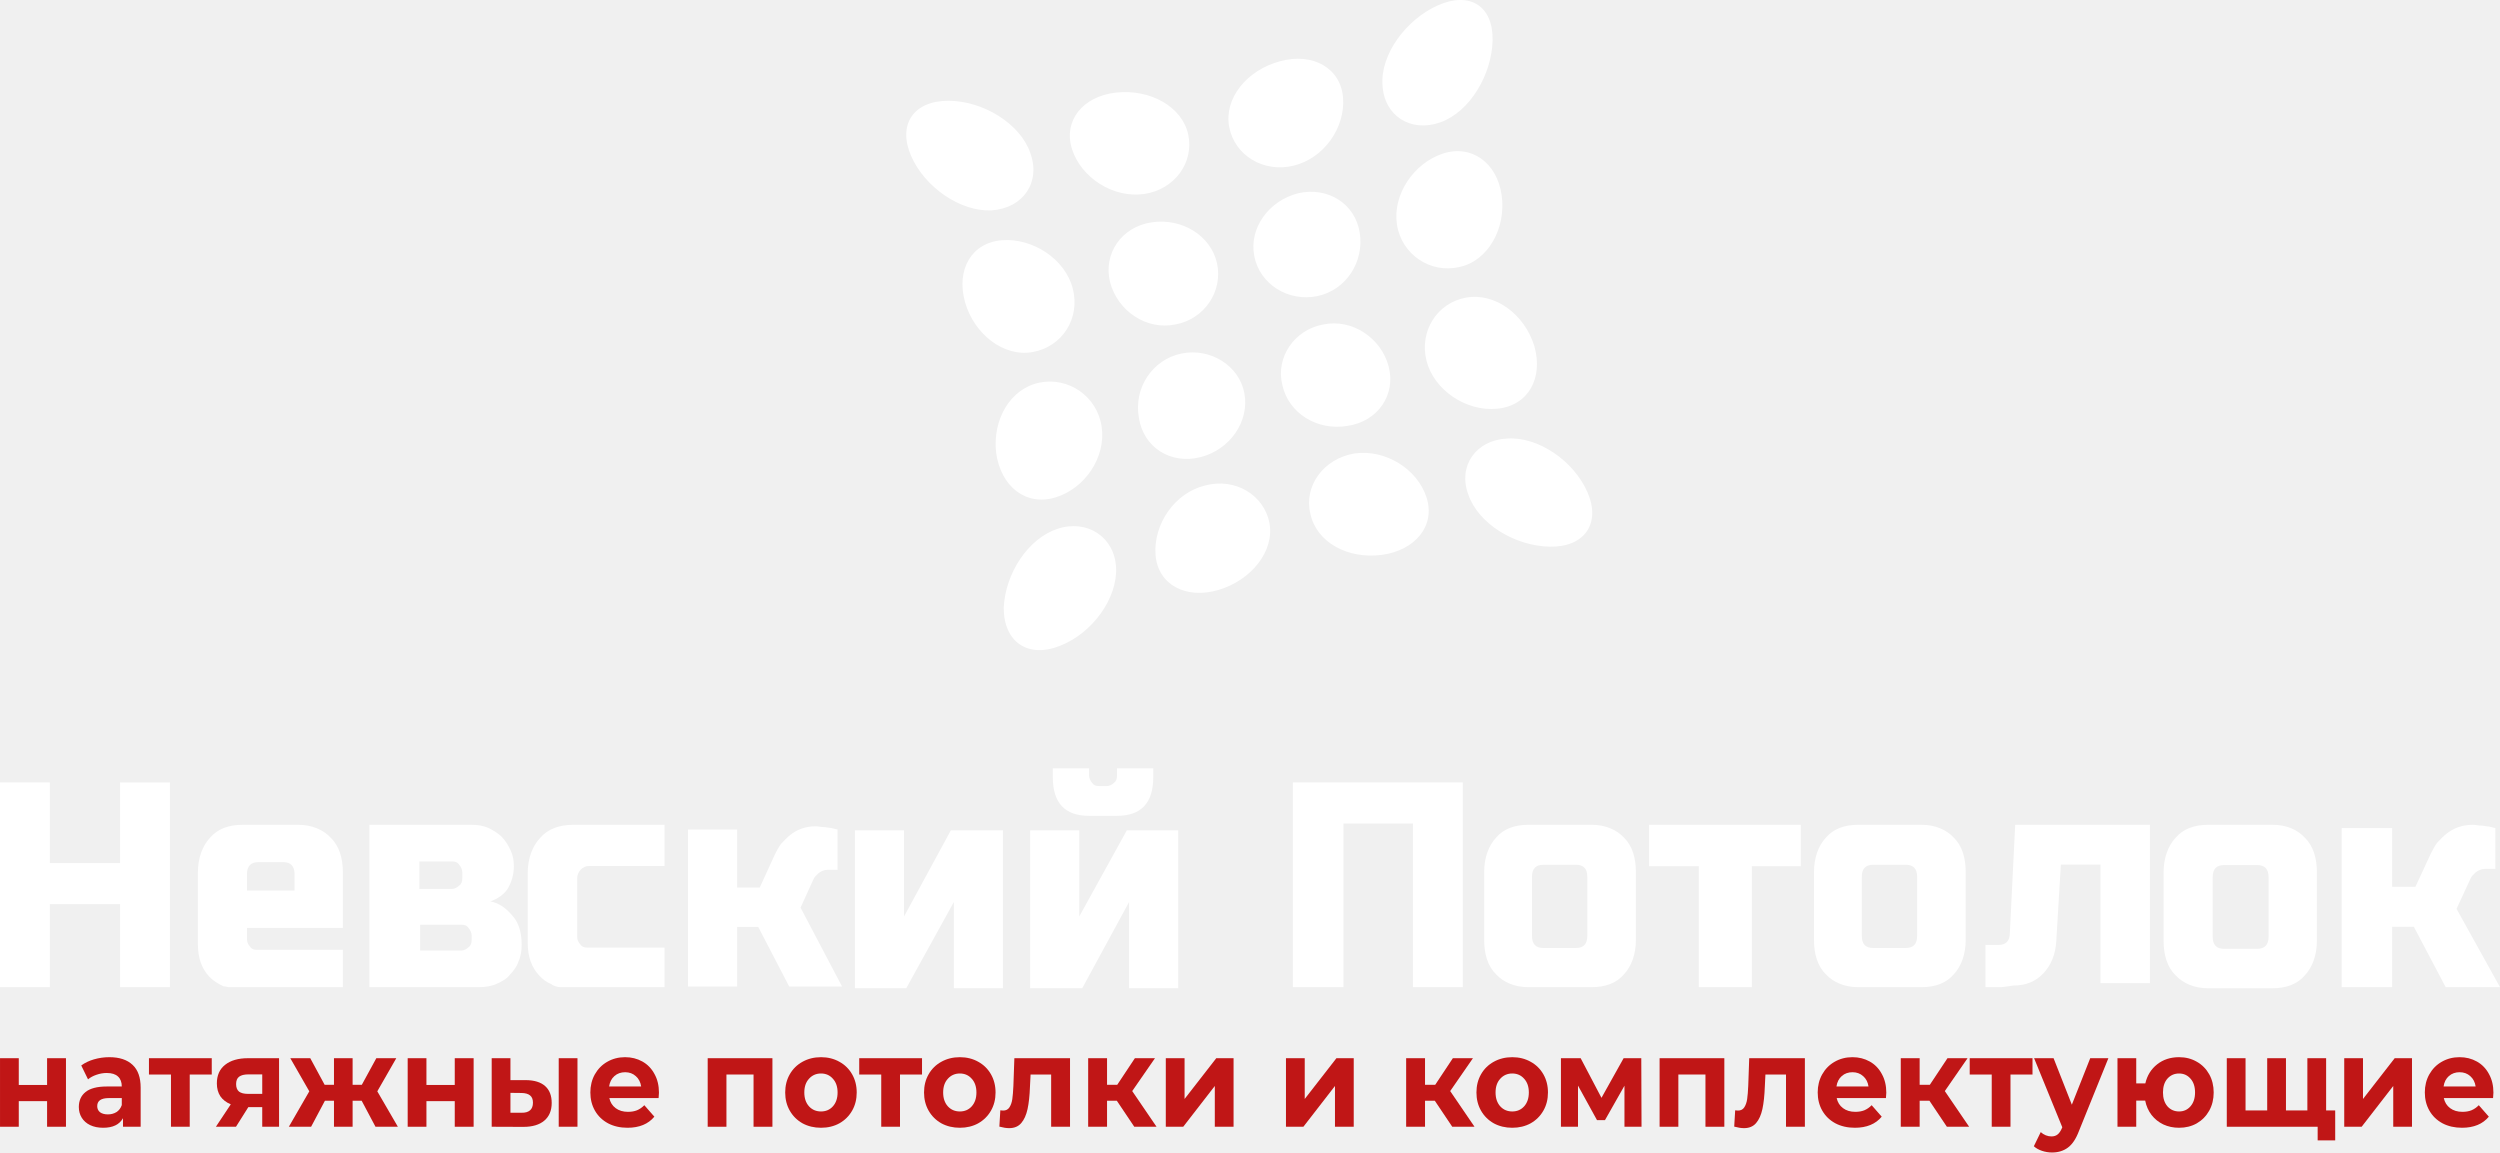
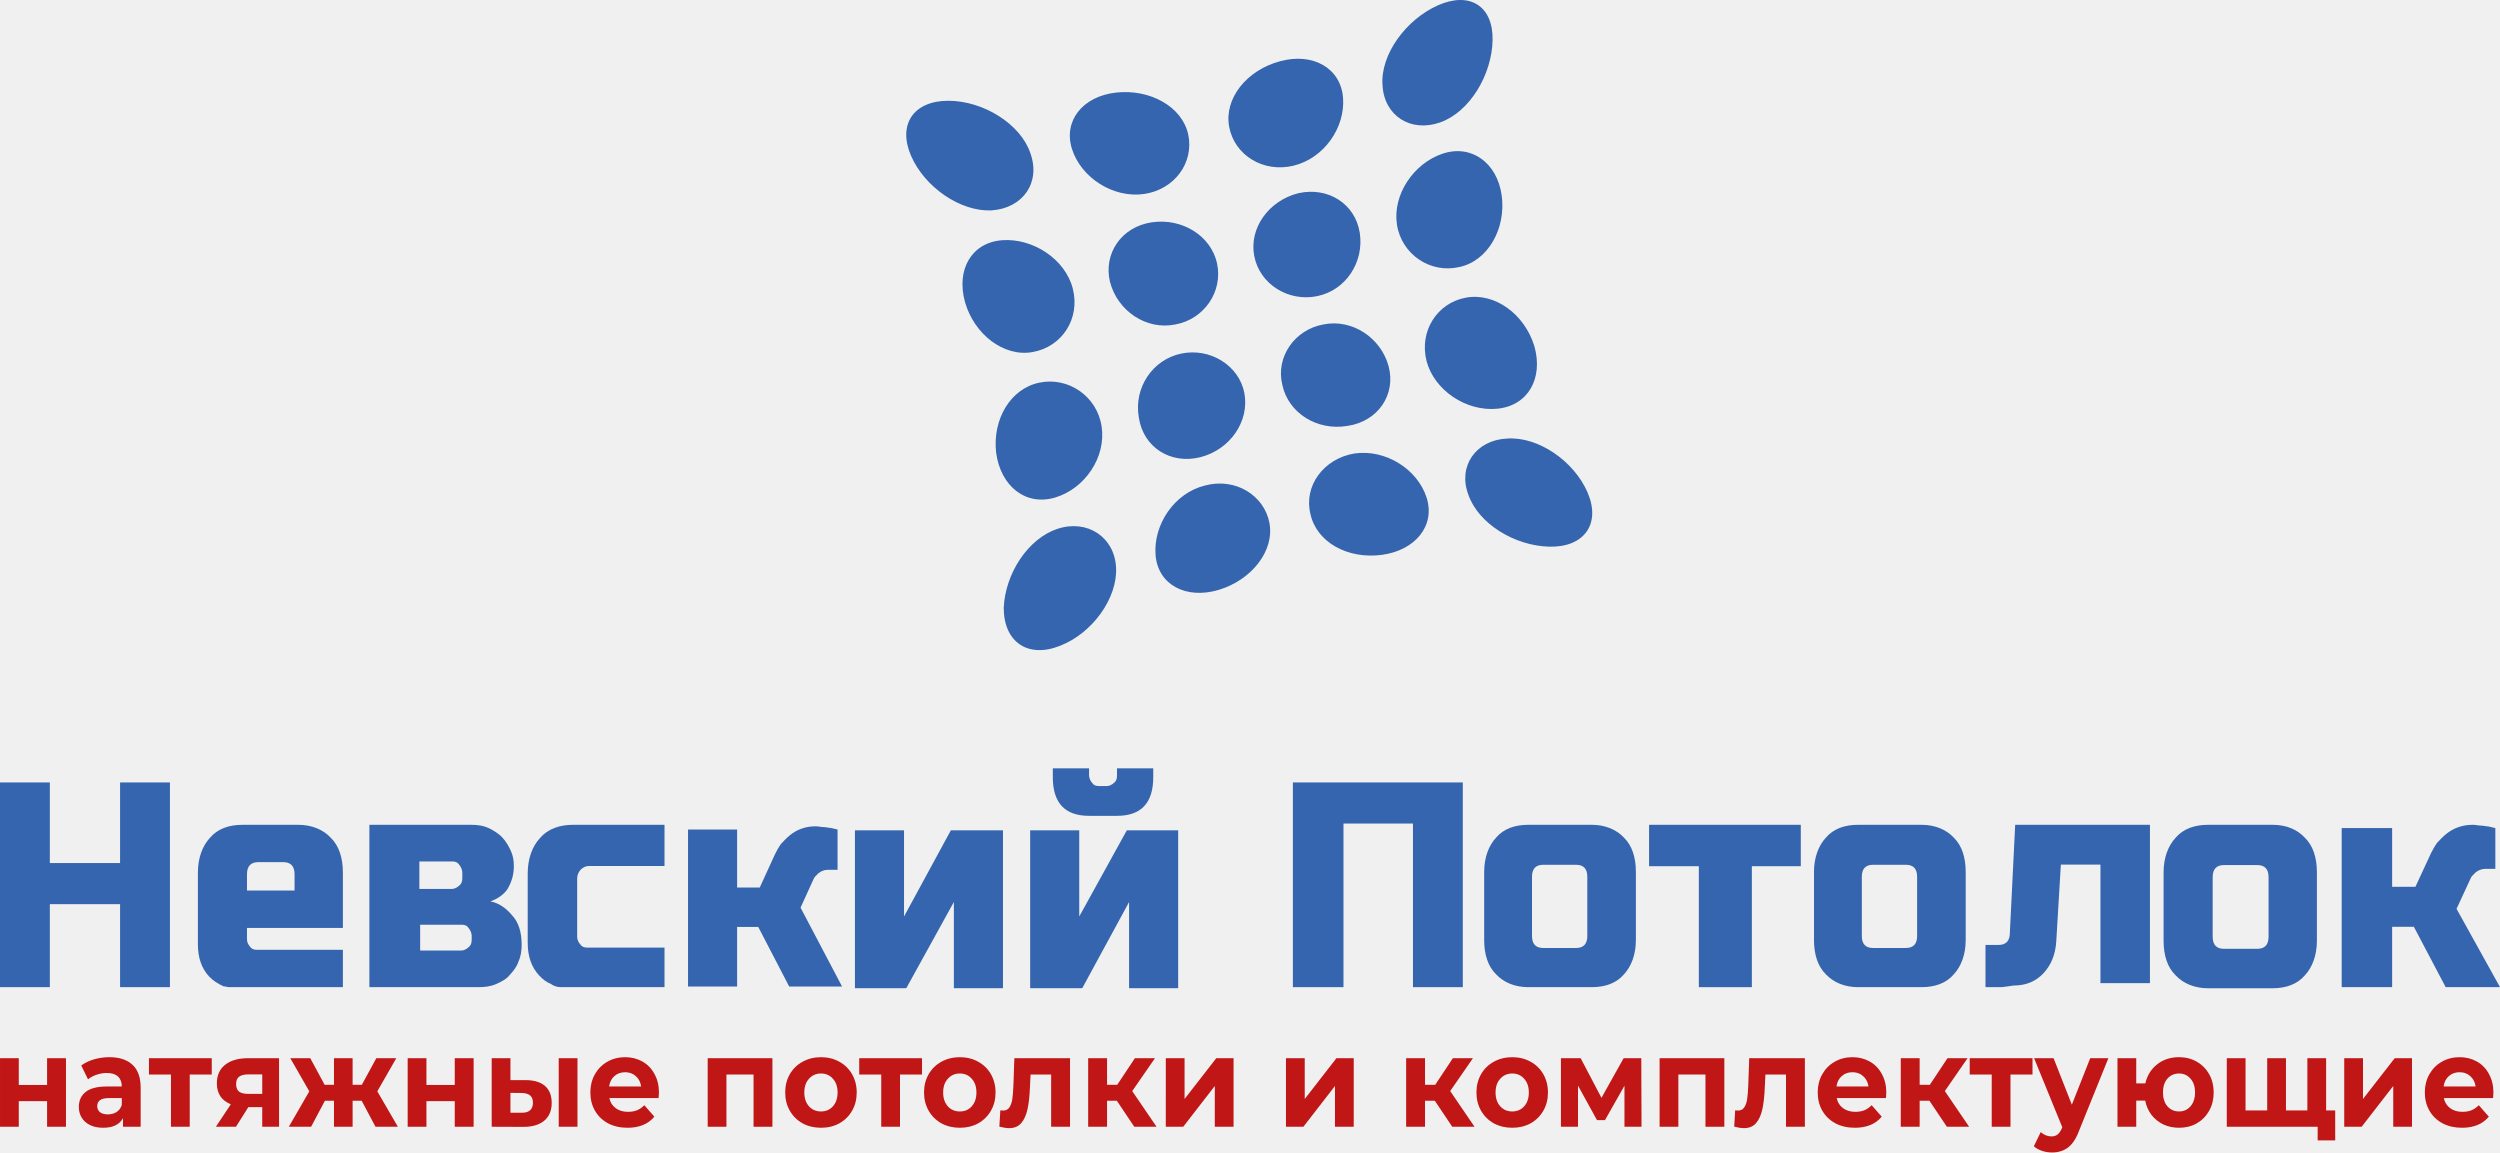
<svg xmlns="http://www.w3.org/2000/svg" viewBox="0 0 533.333 245.863" height="245.863" width="533.333" xml:space="preserve" id="svg2" version="1.1">
  <defs id="defs6" />
  <g transform="matrix(1.333333,0,0,-1.333333,0,245.863)" id="g10">
    <g transform="translate(346.1744,26.27307)" id="g12">
-       <path id="path14" style="fill:#FFF;fill-opacity:1;fill-rule:nonzero;stroke:none" d="M 17.401,26.156 H 7.129 c -2.175,0 -3.988,-0.644 -5.196,-2.062 C 0.725,22.806 0,20.874 0,18.554 V 7.602 C 0,5.283 0.604,3.35 1.933,2.062 3.142,0.773 4.954,-4e-6 7.129,-4e-6 h 10.271 c 2.175,0 3.988,0.644 5.196,2.062 1.208,1.288 1.933,3.221 1.933,5.541 v 10.952 c 0,2.319 -0.604,4.252 -1.933,5.541 -1.208,1.288 -2.9,2.062 -5.196,2.062 z M 16.797,8.246 c 0,-1.288 -0.604,-1.933 -1.813,-1.933 H 9.667 c -1.208,0 -1.813,0.644 -1.813,1.933 v 9.535 c 0,1.288 0.604,1.933 1.813,1.933 h 5.317 c 1.208,0 1.813,-0.644 1.813,-1.933 z" />
+       <path id="path14" style="fill:#3565ae;fill-opacity:1;fill-rule:nonzero;stroke:none" d="M 17.401,26.156 H 7.129 c -2.175,0 -3.988,-0.644 -5.196,-2.062 C 0.725,22.806 0,20.874 0,18.554 V 7.602 C 0,5.283 0.604,3.35 1.933,2.062 3.142,0.773 4.954,-4e-6 7.129,-4e-6 h 10.271 c 2.175,0 3.988,0.644 5.196,2.062 1.208,1.288 1.933,3.221 1.933,5.541 v 10.952 c 0,2.319 -0.604,4.252 -1.933,5.541 -1.208,1.288 -2.9,2.062 -5.196,2.062 z M 16.797,8.246 c 0,-1.288 -0.604,-1.933 -1.813,-1.933 H 9.667 c -1.208,0 -1.813,0.644 -1.813,1.933 v 9.535 c 0,1.288 0.604,1.933 1.813,1.933 h 5.317 c 1.208,0 1.813,-0.644 1.813,-1.933 z" />
    </g>
    <g transform="translate(374.6702,26.4519)" id="g16">
-       <path id="path18" style="fill:#FFF;fill-opacity:1;fill-rule:nonzero;stroke:none" d="m 18.377,12.532 2.235,4.83 c 0.124,0.392 0.497,0.653 0.869,1.044 0.372,0.261 0.869,0.522 1.49,0.522 h 1.614 v 6.527 l -1.117,0.261 c -0.372,0 -0.745,0.131 -1.118,0.131 -0.497,0 -0.869,0.131 -1.366,0.131 -0.869,0 -1.614,-0.131 -2.359,-0.392 C 17.88,25.325 17.259,24.933 16.762,24.542 16.266,24.15 15.769,23.628 15.272,23.106 14.9,22.584 14.527,21.931 14.279,21.409 L 11.796,16.057 H 8.071 v 9.399 H 0 V -3.6e-5 h 8.071 v 9.66 h 3.477 L 16.638,-3.6e-5 h 8.692 z" />
+       <path id="path18" style="fill:#3565ae;fill-opacity:1;fill-rule:nonzero;stroke:none" d="m 18.377,12.532 2.235,4.83 c 0.124,0.392 0.497,0.653 0.869,1.044 0.372,0.261 0.869,0.522 1.49,0.522 h 1.614 v 6.527 l -1.117,0.261 c -0.372,0 -0.745,0.131 -1.118,0.131 -0.497,0 -0.869,0.131 -1.366,0.131 -0.869,0 -1.614,-0.131 -2.359,-0.392 C 17.88,25.325 17.259,24.933 16.762,24.542 16.266,24.15 15.769,23.628 15.272,23.106 14.9,22.584 14.527,21.931 14.279,21.409 L 11.796,16.057 H 8.071 v 9.399 H 0 V -3.6e-5 h 8.071 v 9.66 h 3.477 L 16.638,-3.6e-5 h 8.692 z" />
    </g>
    <g transform="translate(59.10278,26.4519)" id="g20">
-       <path id="path22" style="fill:#FFF;fill-opacity:1;fill-rule:nonzero;stroke:none" d="m 19.365,13.722 c 1.124,0.4 2.124,1.066 2.749,1.998 0.625,1.066 0.999,2.265 0.999,3.597 0,0.933 -0.125,1.732 -0.5,2.531 -0.375,0.799 -0.75,1.465 -1.374,2.132 -0.625,0.666 -1.374,1.066 -2.124,1.465 -0.875,0.4 -1.749,0.533 -2.874,0.533 H 0 V -3.4e-5 h 17.491 c 0.999,0 1.999,0.133 2.874,0.533 0.875,0.4 1.624,0.799 2.124,1.465 0.625,0.666 1.124,1.332 1.374,2.132 0.375,0.799 0.5,1.732 0.5,2.664 0,1.998 -0.5,3.597 -1.499,4.663 -0.999,1.199 -2.124,1.998 -3.498,2.265 z M 7.996,20.116 h 5.247 c 0.5,0 0.875,-0.133 1.124,-0.533 0.25,-0.266 0.5,-0.799 0.5,-1.199 v -0.933 c 0,-0.533 -0.125,-0.933 -0.5,-1.199 -0.25,-0.266 -0.75,-0.533 -1.124,-0.533 H 7.996 Z M 16.367,7.593 c 0,-0.533 -0.125,-0.933 -0.5,-1.199 C 15.617,6.128 15.117,5.862 14.742,5.862 H 8.121 v 4.13 h 6.622 c 0.5,0 0.875,-0.133 1.124,-0.533 0.25,-0.266 0.5,-0.799 0.5,-1.199 z" />
+       <path id="path22" style="fill:#3565ae;fill-opacity:1;fill-rule:nonzero;stroke:none" d="m 19.365,13.722 c 1.124,0.4 2.124,1.066 2.749,1.998 0.625,1.066 0.999,2.265 0.999,3.597 0,0.933 -0.125,1.732 -0.5,2.531 -0.375,0.799 -0.75,1.465 -1.374,2.132 -0.625,0.666 -1.374,1.066 -2.124,1.465 -0.875,0.4 -1.749,0.533 -2.874,0.533 H 0 V -3.4e-5 h 17.491 c 0.999,0 1.999,0.133 2.874,0.533 0.875,0.4 1.624,0.799 2.124,1.465 0.625,0.666 1.124,1.332 1.374,2.132 0.375,0.799 0.5,1.732 0.5,2.664 0,1.998 -0.5,3.597 -1.499,4.663 -0.999,1.199 -2.124,1.998 -3.498,2.265 z M 7.996,20.116 h 5.247 c 0.5,0 0.875,-0.133 1.124,-0.533 0.25,-0.266 0.5,-0.799 0.5,-1.199 v -0.933 c 0,-0.533 -0.125,-0.933 -0.5,-1.199 -0.25,-0.266 -0.75,-0.533 -1.124,-0.533 H 7.996 Z M 16.367,7.593 c 0,-0.533 -0.125,-0.933 -0.5,-1.199 C 15.617,6.128 15.117,5.862 14.742,5.862 H 8.121 v 4.13 h 6.622 c 0.5,0 0.875,-0.133 1.124,-0.533 0.25,-0.266 0.5,-0.799 0.5,-1.199 z" />
    </g>
    <g transform="translate(0,26.45276)" id="g24">
-       <path id="path26" style="fill:#FFF;fill-opacity:1;fill-rule:nonzero;stroke:none" d="M 19.213,19.855 H 7.975 V 32.755 H 0 V 1.9e-5 H 7.975 V 13.279 H 19.213 V 1.9e-5 h 7.975 v 32.754 h -7.975 z" />
+       <path id="path26" style="fill:#3565ae;fill-opacity:1;fill-rule:nonzero;stroke:none" d="M 19.213,19.855 H 7.975 V 32.755 H 0 V 1.9e-5 H 7.975 V 13.279 H 19.213 V 1.9e-5 h 7.975 v 32.754 h -7.975 z" />
    </g>
    <g transform="translate(168.4492,53.86365)" id="g28">
-       <path id="path30" style="fill:#FFF;fill-opacity:1;fill-rule:nonzero;stroke:none" d="m 5.8,3.3e-5 h 4.471 c 3.867,0 5.8,2.062 5.8,6.185 v 1.417 h -5.8 v -1.16 c 0,-0.515 -0.121,-0.902 -0.483,-1.16 C 9.546,5.025 9.063,4.767 8.7,4.767 H 7.371 c -0.483,0 -0.846,0.129 -1.088,0.515 C 6.042,5.541 5.8,6.056 5.8,6.443 v 1.16 L 0,7.602 V 6.185 C 0,2.062 1.933,3.3e-5 5.8,3.3e-5 Z" />
+       <path id="path30" style="fill:#3565ae;fill-opacity:1;fill-rule:nonzero;stroke:none" d="m 5.8,3.3e-5 h 4.471 c 3.867,0 5.8,2.062 5.8,6.185 v 1.417 h -5.8 v -1.16 c 0,-0.515 -0.121,-0.902 -0.483,-1.16 C 9.546,5.025 9.063,4.767 8.7,4.767 H 7.371 c -0.483,0 -0.846,0.129 -1.088,0.515 C 6.042,5.541 5.8,6.056 5.8,6.443 v 1.16 L 0,7.602 V 6.185 C 0,2.062 1.933,3.3e-5 5.8,3.3e-5 Z" />
    </g>
    <g transform="translate(31.66211,26.4519)" id="g32">
-       <path id="path34" style="fill:#FFF;fill-opacity:1;fill-rule:nonzero;stroke:none" d="m 4.954,-3.6e-5 h 18.247 v 5.975 c -2.054,0 -1.208,0 -5.438,0 -1.329,0 -2.658,0 -4.229,0 -1.571,0 -2.9,0 -4.109,0 -0.483,0 -0.846,0.13 -1.088,0.52 C 8.096,6.754 7.854,7.144 7.854,7.663 v 1.818 h 15.346 v 8.832 c 0,2.338 -0.604,4.286 -1.933,5.585 -1.208,1.299 -3.021,2.078 -5.196,2.078 H 7.129 C 4.954,25.978 3.142,25.328 1.933,23.899 0.725,22.601 0,20.652 0,18.314 V 6.884 C 0,4.676 0.604,2.987 1.813,1.689 2.417,1.039 3.263,0.52 4.109,0.13 4.471,0.13 4.713,-3.6e-5 4.954,-3.6e-5 Z m 2.9,18.055 c 0,1.299 0.604,1.948 1.813,1.948 h 3.988 c 1.208,0 1.813,-0.649 1.813,-1.948 v -2.598 H 7.854 Z" />
+       <path id="path34" style="fill:#3565ae;fill-opacity:1;fill-rule:nonzero;stroke:none" d="m 4.954,-3.6e-5 h 18.247 v 5.975 c -2.054,0 -1.208,0 -5.438,0 -1.329,0 -2.658,0 -4.229,0 -1.571,0 -2.9,0 -4.109,0 -0.483,0 -0.846,0.13 -1.088,0.52 C 8.096,6.754 7.854,7.144 7.854,7.663 v 1.818 h 15.346 v 8.832 c 0,2.338 -0.604,4.286 -1.933,5.585 -1.208,1.299 -3.021,2.078 -5.196,2.078 H 7.129 C 4.954,25.978 3.142,25.328 1.933,23.899 0.725,22.601 0,20.652 0,18.314 V 6.884 C 0,4.676 0.604,2.987 1.813,1.689 2.417,1.039 3.263,0.52 4.109,0.13 4.471,0.13 4.713,-3.6e-5 4.954,-3.6e-5 Z m 2.9,18.055 c 0,1.299 0.604,1.948 1.813,1.948 h 3.988 c 1.208,0 1.813,-0.649 1.813,-1.948 v -2.598 H 7.854 Z" />
    </g>
    <g transform="translate(290.2375,26.4519)" id="g36">
-       <path id="path38" style="fill:#FFF;fill-opacity:1;fill-rule:nonzero;stroke:none" d="M 17.219,25.978 H 7.055 c -2.152,0 -3.946,-0.64 -5.142,-2.048 C 0.717,22.65 0,20.731 0,18.427 V 7.55 C 0,5.247 0.598,3.327 1.913,2.047 3.109,0.768 4.903,-3.6e-5 7.055,-3.6e-5 h 10.164 c 2.152,0 3.946,0.64 5.142,2.048 1.196,1.28 1.913,3.199 1.913,5.503 V 18.427 c 0,2.303 -0.598,4.223 -1.913,5.503 -1.196,1.28 -2.989,2.048 -5.142,2.048 z M 16.502,8.19 c 0,-1.28 -0.598,-1.92 -1.794,-1.92 H 9.447 c -1.196,0 -1.794,0.64 -1.794,1.92 v 9.47 c 0,1.28 0.598,1.92 1.794,1.92 h 5.261 c 1.196,0 1.794,-0.64 1.794,-1.92 z" />
+       <path id="path38" style="fill:#3565ae;fill-opacity:1;fill-rule:nonzero;stroke:none" d="M 17.219,25.978 H 7.055 c -2.152,0 -3.946,-0.64 -5.142,-2.048 C 0.717,22.65 0,20.731 0,18.427 V 7.55 C 0,5.247 0.598,3.327 1.913,2.047 3.109,0.768 4.903,-3.6e-5 7.055,-3.6e-5 h 10.164 c 2.152,0 3.946,0.64 5.142,2.048 1.196,1.28 1.913,3.199 1.913,5.503 V 18.427 c 0,2.303 -0.598,4.223 -1.913,5.503 -1.196,1.28 -2.989,2.048 -5.142,2.048 z M 16.502,8.19 c 0,-1.28 -0.598,-1.92 -1.794,-1.92 H 9.447 c -1.196,0 -1.794,0.64 -1.794,1.92 v 9.47 c 0,1.28 0.598,1.92 1.794,1.92 h 5.261 c 1.196,0 1.794,-0.64 1.794,-1.92 z" />
    </g>
    <g transform="translate(263.8523,26.4519)" id="g40">
-       <path id="path42" style="fill:#FFF;fill-opacity:1;fill-rule:nonzero;stroke:none" d="M 0,19.351 H 7.961 V -3.8e-5 h 8.483 V 19.351 h 7.83 v 6.627 H 0 Z" />
+       <path id="path42" style="fill:#3565ae;fill-opacity:1;fill-rule:nonzero;stroke:none" d="M 0,19.351 H 7.961 V -3.8e-5 h 8.483 V 19.351 h 7.83 v 6.627 H 0 Z" />
    </g>
    <g transform="translate(237.4675,26.4519)" id="g44">
-       <path id="path46" style="fill:#FFF;fill-opacity:1;fill-rule:nonzero;stroke:none" d="M 17.219,25.978 H 7.055 c -2.152,0 -3.946,-0.64 -5.142,-2.048 C 0.717,22.65 0,20.731 0,18.427 V 7.55 C 0,5.247 0.598,3.327 1.913,2.047 3.109,0.768 4.903,-3.6e-5 7.055,-3.6e-5 h 10.164 c 2.152,0 3.946,0.64 5.142,2.048 1.196,1.28 1.913,3.199 1.913,5.503 V 18.427 c 0,2.303 -0.598,4.223 -1.913,5.503 -1.196,1.28 -2.989,2.048 -5.142,2.048 z M 16.502,8.19 c 0,-1.28 -0.598,-1.92 -1.794,-1.92 H 9.447 c -1.196,0 -1.794,0.64 -1.794,1.92 v 9.47 c 0,1.28 0.598,1.92 1.794,1.92 h 5.261 c 1.196,0 1.794,-0.64 1.794,-1.92 z" />
+       <path id="path46" style="fill:#3565ae;fill-opacity:1;fill-rule:nonzero;stroke:none" d="M 17.219,25.978 H 7.055 c -2.152,0 -3.946,-0.64 -5.142,-2.048 C 0.717,22.65 0,20.731 0,18.427 V 7.55 C 0,5.247 0.598,3.327 1.913,2.047 3.109,0.768 4.903,-3.6e-5 7.055,-3.6e-5 h 10.164 c 2.152,0 3.946,0.64 5.142,2.048 1.196,1.28 1.913,3.199 1.913,5.503 V 18.427 c 0,2.303 -0.598,4.223 -1.913,5.503 -1.196,1.28 -2.989,2.048 -5.142,2.048 z M 16.502,8.19 c 0,-1.28 -0.598,-1.92 -1.794,-1.92 H 9.447 c -1.196,0 -1.794,0.64 -1.794,1.92 v 9.47 c 0,1.28 0.598,1.92 1.794,1.92 h 5.261 c 1.196,0 1.794,-0.64 1.794,-1.92 z" />
    </g>
    <g transform="translate(317.6786,26.4519)" id="g48">
-       <path id="path50" style="fill:#FFF;fill-opacity:1;fill-rule:nonzero;stroke:none" d="m 4.507,0.26 c 1.949,0 3.533,0.649 4.751,1.948 1.218,1.299 1.949,2.987 2.071,5.196 l 0.731,12.21 h 6.334 V 0.649 h 7.918 V 25.978 H 4.751 L 3.898,8.702 c 0,-1.299 -0.609,-1.948 -1.827,-1.948 H 0 V -3.6e-5 h 2.558" />
+       <path id="path50" style="fill:#3565ae;fill-opacity:1;fill-rule:nonzero;stroke:none" d="m 4.507,0.26 c 1.949,0 3.533,0.649 4.751,1.948 1.218,1.299 1.949,2.987 2.071,5.196 l 0.731,12.21 h 6.334 V 0.649 h 7.918 V 25.978 H 4.751 L 3.898,8.702 c 0,-1.299 -0.609,-1.948 -1.827,-1.948 H 0 V -3.6e-5 h 2.558" />
    </g>
    <g transform="translate(136.7891,26.29016)" id="g52">
-       <path id="path54" style="fill:#FFF;fill-opacity:1;fill-rule:nonzero;stroke:none" d="M 7.855,11.468 V 25.255 H 0 V -4.2e-5 h 8.217 l 7.613,13.787 V -4.2e-5 h 7.855 v 25.255 h -8.338 z" />
+       <path id="path54" style="fill:#3565ae;fill-opacity:1;fill-rule:nonzero;stroke:none" d="M 7.855,11.468 V 25.255 H 0 V -4.2e-5 h 8.217 l 7.613,13.787 V -4.2e-5 h 7.855 v 25.255 h -8.338 z" />
    </g>
    <g transform="translate(110.0835,26.54773)" id="g56">
-       <path id="path58" style="fill:#FFF;fill-opacity:1;fill-rule:nonzero;stroke:none" d="m 20.059,17.137 c 0.121,0.387 0.483,0.644 0.846,1.031 0.363,0.258 0.846,0.515 1.45,0.515 h 1.571 v 6.442 l -1.088,0.258 c -0.363,0 -0.725,0.129 -1.088,0.129 -0.483,0 -0.846,0.129 -1.329,0.129 -0.846,0 -1.571,-0.129 -2.296,-0.387 -0.725,-0.258 -1.329,-0.644 -1.813,-1.031 -0.483,-0.387 -0.967,-0.902 -1.45,-1.417 -0.363,-0.515 -0.725,-1.16 -0.967,-1.675 l -2.417,-5.283 H 7.855 v 9.277 L 0,25.126 V 2e-6 h 7.855 v 9.535 h 3.383 L 16.192,2e-6 h 8.459 l -6.646,12.627 z" />
+       <path id="path58" style="fill:#3565ae;fill-opacity:1;fill-rule:nonzero;stroke:none" d="m 20.059,17.137 c 0.121,0.387 0.483,0.644 0.846,1.031 0.363,0.258 0.846,0.515 1.45,0.515 h 1.571 v 6.442 l -1.088,0.258 c -0.363,0 -0.725,0.129 -1.088,0.129 -0.483,0 -0.846,0.129 -1.329,0.129 -0.846,0 -1.571,-0.129 -2.296,-0.387 -0.725,-0.258 -1.329,-0.644 -1.813,-1.031 -0.483,-0.387 -0.967,-0.902 -1.45,-1.417 -0.363,-0.515 -0.725,-1.16 -0.967,-1.675 l -2.417,-5.283 H 7.855 v 9.277 L 0,25.126 V 2e-6 h 7.855 v 9.535 h 3.383 L 16.192,2e-6 h 8.459 l -6.646,12.627 z" />
    </g>
    <g transform="translate(164.824,26.29016)" id="g60">
-       <path id="path62" style="fill:#FFF;fill-opacity:1;fill-rule:nonzero;stroke:none" d="M 7.855,11.468 V 25.255 H 0 V -4.2e-5 h 8.338 l 7.492,13.787 V -4.2e-5 h 7.855 v 25.255 h -8.217 z" />
+       <path id="path62" style="fill:#3565ae;fill-opacity:1;fill-rule:nonzero;stroke:none" d="M 7.855,11.468 V 25.255 H 0 V -4.2e-5 h 8.338 l 7.492,13.787 V -4.2e-5 h 7.855 v 25.255 h -8.217 z" />
    </g>
    <g transform="translate(206.8604,26.45276)" id="g64">
-       <path id="path66" style="fill:#FFF;fill-opacity:1;fill-rule:nonzero;stroke:none" d="M 0,1.9e-5 H 8.096 V 26.178 H 19.213 V 1.9e-5 h 7.975 V 32.755 H 0 Z" />
+       <path id="path66" style="fill:#3565ae;fill-opacity:1;fill-rule:nonzero;stroke:none" d="M 0,1.9e-5 H 8.096 V 26.178 H 19.213 V 1.9e-5 h 7.975 V 32.755 H 0 Z" />
    </g>
    <g transform="translate(84.4331,26.4519)" id="g68">
-       <path id="path70" style="fill:#FFF;fill-opacity:1;fill-rule:nonzero;stroke:none" d="m 5.318,-3.6e-5 h 16.571 v 6.33 c -3.092,0 0,0 -4.328,0 -1.237,0 -2.597,0 -4.081,0 -1.484,0 -2.721,0 -3.957,0 -0.495,0 -0.866,0.132 -1.113,0.527 -0.247,0.264 -0.495,0.659 -0.495,1.187 v 9.363 c 0,1.055 0.866,1.978 1.855,1.978 h 12.119 v 6.593 H 7.296 c -2.226,0 -4.081,-0.659 -5.318,-2.11 C 0.742,22.549 0,20.571 0,18.198 V 7.121 C 0,4.879 0.618,3.165 1.855,1.846 2.35,1.319 2.968,0.791 3.71,0.527 4.205,0.132 4.823,-3.6e-5 5.318,-3.6e-5 Z" />
+       <path id="path70" style="fill:#3565ae;fill-opacity:1;fill-rule:nonzero;stroke:none" d="m 5.318,-3.6e-5 h 16.571 v 6.33 c -3.092,0 0,0 -4.328,0 -1.237,0 -2.597,0 -4.081,0 -1.484,0 -2.721,0 -3.957,0 -0.495,0 -0.866,0.132 -1.113,0.527 -0.247,0.264 -0.495,0.659 -0.495,1.187 v 9.363 c 0,1.055 0.866,1.978 1.855,1.978 h 12.119 v 6.593 H 7.296 c -2.226,0 -4.081,-0.659 -5.318,-2.11 C 0.742,22.549 0,20.571 0,18.198 V 7.121 C 0,4.879 0.618,3.165 1.855,1.846 2.35,1.319 2.968,0.791 3.71,0.527 4.205,0.132 4.823,-3.6e-5 5.318,-3.6e-5 Z" />
    </g>
    <g transform="translate(0.002686,4.280762)" id="g72">
      <path id="path74" style="fill:#c01616;fill-opacity:1;fill-rule:nonzero;stroke:none" d="M 0,10.804 H 3.001 V 6.523 H 7.531 v 4.281 h 3.02 V -0.163 H 7.531 V 3.934 H 3.001 V -0.163 H 0 Z" />
    </g>
    <g transform="translate(0.002686,3.954712)" id="g76">
      <path id="path78" style="fill:#c01616;fill-opacity:1;fill-rule:nonzero;stroke:none" d="m 17.488,11.293 c 1.613,0 2.852,-0.408 3.717,-1.223 0.865,-0.802 1.297,-2.018 1.297,-3.649 V 0.163 H 19.676 V 1.529 C 19.108,0.51 18.05,-5.2e-5 16.501,-5.2e-5 c -0.8,0 -1.497,0.143 -2.091,0.428 -0.581,0.285 -1.026,0.679 -1.336,1.182 -0.31,0.503 -0.465,1.074 -0.465,1.712 0,1.019 0.361,1.821 1.084,2.405 0.736,0.584 1.865,0.877 3.388,0.877 h 2.401 c 0,0.693 -0.2,1.223 -0.6,1.59 -0.4,0.381 -1,0.571 -1.8,0.571 -0.555,0 -1.104,-0.095 -1.646,-0.285 C 14.907,8.303 14.455,8.059 14.081,7.746 l -1.084,2.222 c 0.568,0.421 1.245,0.747 2.033,0.978 0.8,0.231 1.62,0.347 2.459,0.347 z M 17.256,2.14 c 0.516,0 0.974,0.122 1.375,0.367 0.4,0.258 0.684,0.632 0.852,1.121 v 1.121 h -2.071 c -1.239,0 -1.859,-0.428 -1.859,-1.284 0,-0.408 0.148,-0.734 0.445,-0.978 0.31,-0.231 0.729,-0.347 1.258,-0.347 z" />
    </g>
    <g transform="translate(0.002686,4.280762)" id="g80">
      <path id="path82" style="fill:#c01616;fill-opacity:1;fill-rule:nonzero;stroke:none" d="m 33.877,8.195 h -3.523 v -8.358 h -3.001 v 8.358 h -3.523 v 2.609 h 10.048 z" />
    </g>
    <g transform="translate(0.002686,4.280762)" id="g84">
      <path id="path86" style="fill:#c01616;fill-opacity:1;fill-rule:nonzero;stroke:none" d="M 44.646,10.804 V -0.163 h -2.691 v 3.139 h -2.226 l -1.975,-3.139 h -3.214 l 2.381,3.588 c -0.723,0.299 -1.278,0.727 -1.665,1.284 -0.374,0.571 -0.561,1.257 -0.561,2.059 0,1.291 0.439,2.283 1.316,2.976 0.891,0.707 2.11,1.06 3.659,1.06 z M 39.729,8.215 c -0.645,0 -1.136,-0.122 -1.471,-0.367 -0.323,-0.245 -0.484,-0.639 -0.484,-1.182 0,-0.544 0.155,-0.944 0.465,-1.203 0.323,-0.245 0.807,-0.367 1.452,-0.367 h 2.265 v 3.119 z" />
    </g>
    <g transform="translate(0.002686,4.280762)" id="g88">
      <path id="path90" style="fill:#c01616;fill-opacity:1;fill-rule:nonzero;stroke:none" d="M 57.867,3.995 H 56.415 V -0.163 H 53.434 v 4.158 h -1.452 l -2.207,-4.158 h -3.562 l 3.272,5.667 -3.039,5.3 h 3.194 L 51.943,6.544 H 53.434 v 4.26 h 2.981 V 6.544 h 1.471 l 2.323,4.26 h 3.194 L 60.365,5.504 63.656,-0.163 h -3.582 z" />
    </g>
    <g transform="translate(0.002686,4.280762)" id="g92">
      <path id="path94" style="fill:#c01616;fill-opacity:1;fill-rule:nonzero;stroke:none" d="m 65.226,10.804 h 3.001 V 6.523 h 4.53 v 4.281 H 75.777 V -0.163 h -3.02 v 4.097 h -4.53 v -4.097 h -3.001 z" />
    </g>
    <g transform="translate(0.002686,4.260498)" id="g96">
      <path id="path98" style="fill:#c01616;fill-opacity:1;fill-rule:nonzero;stroke:none" d="m 84.146,7.318 c 1.355,-0.014 2.381,-0.333 3.078,-0.958 0.697,-0.625 1.045,-1.522 1.045,-2.691 0,-1.223 -0.394,-2.168 -1.181,-2.833 -0.787,-0.666 -1.904,-0.999 -3.349,-0.999 l -5.072,0.02 v 10.967 h 3.001 V 7.318 Z m 5.246,3.506 h 3.001 V -0.143 H 89.393 Z M 83.469,2.1 c 0.581,-0.014 1.026,0.116 1.336,0.387 0.31,0.272 0.465,0.679 0.465,1.223 0,0.53 -0.155,0.917 -0.465,1.162 -0.297,0.245 -0.742,0.374 -1.336,0.387 L 81.668,5.28 V 2.1 Z" />
    </g>
    <g transform="translate(0.002686,3.954712)" id="g100">
      <path id="path102" style="fill:#c01616;fill-opacity:1;fill-rule:nonzero;stroke:none" d="m 105.43,5.606 c 0,-0.041 -0.019,-0.326 -0.058,-0.856 h -7.879 c 0.142,-0.679 0.478,-1.216 1.007,-1.61 0.529,-0.394 1.187,-0.591 1.975,-0.591 0.542,0 1.02,0.082 1.433,0.245 0.426,0.177 0.82,0.448 1.181,0.815 l 1.607,-1.835 c -0.981,-1.182 -2.414,-1.773 -4.298,-1.773 -1.174,0 -2.213,0.238 -3.117,0.713 -0.903,0.489 -1.6,1.162 -2.091,2.018 -0.49,0.856 -0.736,1.828 -0.736,2.915 0,1.074 0.239,2.038 0.716,2.895 0.49,0.87 1.155,1.542 1.994,2.018 0.852,0.489 1.8,0.734 2.846,0.734 1.02,0 1.942,-0.231 2.768,-0.693 0.826,-0.462 1.471,-1.128 1.936,-1.998 0.478,-0.856 0.716,-1.855 0.716,-2.997 z m -5.401,3.282 c -0.684,0 -1.258,-0.204 -1.723,-0.612 -0.465,-0.408 -0.749,-0.965 -0.852,-1.672 h 5.13 c -0.103,0.693 -0.387,1.243 -0.852,1.651 -0.465,0.421 -1.033,0.632 -1.704,0.632 z" />
    </g>
    <g transform="translate(0.002686,4.280762)" id="g104">
      <path id="path106" style="fill:#c01616;fill-opacity:1;fill-rule:nonzero;stroke:none" d="M 123.585,10.804 V -0.163 h -3.02 v 8.358 h -4.337 v -8.358 h -3.001 v 10.967 z" />
    </g>
    <g transform="translate(0.002686,3.954712)" id="g108">
      <path id="path110" style="fill:#c01616;fill-opacity:1;fill-rule:nonzero;stroke:none" d="m 131.359,-5.2e-5 c -1.097,0 -2.084,0.238 -2.962,0.713 -0.865,0.489 -1.542,1.162 -2.033,2.018 -0.49,0.856 -0.736,1.828 -0.736,2.915 0,1.087 0.245,2.059 0.736,2.915 0.49,0.856 1.168,1.522 2.033,1.998 0.878,0.489 1.865,0.734 2.962,0.734 1.097,0 2.078,-0.245 2.943,-0.734 0.865,-0.476 1.542,-1.142 2.033,-1.998 0.49,-0.856 0.736,-1.828 0.736,-2.915 0,-1.087 -0.245,-2.059 -0.736,-2.915 -0.49,-0.856 -1.168,-1.529 -2.033,-2.018 -0.865,-0.476 -1.846,-0.713 -2.943,-0.713 z m 0,2.609 c 0.774,0 1.407,0.272 1.897,0.815 0.503,0.557 0.755,1.298 0.755,2.222 0,0.924 -0.252,1.658 -0.755,2.202 -0.49,0.557 -1.123,0.836 -1.897,0.836 -0.774,0 -1.413,-0.279 -1.917,-0.836 -0.503,-0.544 -0.755,-1.277 -0.755,-2.202 0,-0.924 0.252,-1.665 0.755,-2.222 0.503,-0.544 1.142,-0.815 1.917,-0.815 z" />
    </g>
    <g transform="translate(0.002686,4.280762)" id="g112">
      <path id="path114" style="fill:#c01616;fill-opacity:1;fill-rule:nonzero;stroke:none" d="m 147.52,8.195 h -3.523 V -0.163 H 140.996 v 8.358 h -3.523 v 2.609 h 10.048 z" />
    </g>
    <g transform="translate(0.002686,3.954712)" id="g116">
      <path id="path118" style="fill:#c01616;fill-opacity:1;fill-rule:nonzero;stroke:none" d="m 153.574,-5.2e-5 c -1.097,0 -2.084,0.238 -2.962,0.713 -0.865,0.489 -1.542,1.162 -2.033,2.018 -0.49,0.856 -0.736,1.828 -0.736,2.915 0,1.087 0.245,2.059 0.736,2.915 0.49,0.856 1.168,1.522 2.033,1.998 0.878,0.489 1.865,0.734 2.962,0.734 1.097,0 2.078,-0.245 2.943,-0.734 0.865,-0.476 1.542,-1.142 2.033,-1.998 0.49,-0.856 0.736,-1.828 0.736,-2.915 0,-1.087 -0.245,-2.059 -0.736,-2.915 C 158.059,1.875 157.381,1.203 156.517,0.713 155.652,0.238 154.671,-5.2e-5 153.574,-5.2e-5 Z m 0,2.609 c 0.774,0 1.407,0.272 1.897,0.815 0.503,0.557 0.755,1.298 0.755,2.222 0,0.924 -0.252,1.658 -0.755,2.202 -0.49,0.557 -1.123,0.836 -1.897,0.836 -0.774,0 -1.413,-0.279 -1.917,-0.836 -0.503,-0.544 -0.755,-1.277 -0.755,-2.202 0,-0.924 0.252,-1.665 0.755,-2.222 0.503,-0.544 1.142,-0.815 1.917,-0.815 z" />
    </g>
    <g transform="translate(0.002686,4.056641)" id="g120">
      <path id="path122" style="fill:#c01616;fill-opacity:1;fill-rule:nonzero;stroke:none" d="M 171.201,11.028 V 0.061 h -3.02 v 8.358 h -3.291 l -0.097,-1.937 c -0.052,-1.441 -0.181,-2.636 -0.387,-3.588 -0.206,-0.951 -0.542,-1.699 -1.007,-2.242 -0.465,-0.544 -1.11,-0.815 -1.936,-0.815 -0.439,0 -0.962,0.082 -1.568,0.245 l 0.155,2.609 c 0.206,-0.027 0.355,-0.041 0.445,-0.041 0.452,0 0.787,0.17 1.007,0.51 0.232,0.353 0.387,0.795 0.465,1.325 0.077,0.544 0.136,1.257 0.174,2.14 l 0.155,4.403 z" />
    </g>
    <g transform="translate(0.002686,4.280762)" id="g124">
      <path id="path126" style="fill:#c01616;fill-opacity:1;fill-rule:nonzero;stroke:none" d="m 178.693,3.995 h -1.568 v -4.158 h -3.02 v 10.967 h 3.02 V 6.544 h 1.626 l 2.827,4.26 h 3.214 l -3.64,-5.259 3.891,-5.708 h -3.562 z" />
    </g>
    <g transform="translate(0.002686,4.280762)" id="g128">
      <path id="path130" style="fill:#c01616;fill-opacity:1;fill-rule:nonzero;stroke:none" d="m 186.526,10.804 h 3.001 V 4.281 l 5.072,6.523 h 2.768 V -0.163 h -3.001 v 6.523 l -5.053,-6.523 h -2.788 z" />
    </g>
    <g transform="translate(0.002686,4.280762)" id="g132">
      <path id="path134" style="fill:#c01616;fill-opacity:1;fill-rule:nonzero;stroke:none" d="m 205.753,10.804 h 3.001 V 4.281 l 5.072,6.523 h 2.768 V -0.163 h -3.001 v 6.523 l -5.053,-6.523 h -2.788 z" />
    </g>
    <g transform="translate(0.002686,4.280762)" id="g136">
      <path id="path138" style="fill:#c01616;fill-opacity:1;fill-rule:nonzero;stroke:none" d="m 229.569,3.995 h -1.568 v -4.158 h -3.02 v 10.967 h 3.02 V 6.544 h 1.626 l 2.827,4.26 h 3.214 l -3.64,-5.259 3.891,-5.708 h -3.562 z" />
    </g>
    <g transform="translate(0.002686,3.954712)" id="g140">
      <path id="path142" style="fill:#c01616;fill-opacity:1;fill-rule:nonzero;stroke:none" d="m 241.959,-5.2e-5 c -1.097,0 -2.084,0.238 -2.962,0.713 -0.865,0.489 -1.542,1.162 -2.033,2.018 -0.49,0.856 -0.736,1.828 -0.736,2.915 0,1.087 0.245,2.059 0.736,2.915 0.49,0.856 1.168,1.522 2.033,1.998 0.878,0.489 1.865,0.734 2.962,0.734 1.097,0 2.078,-0.245 2.943,-0.734 0.865,-0.476 1.542,-1.142 2.033,-1.998 0.49,-0.856 0.736,-1.828 0.736,-2.915 0,-1.087 -0.245,-2.059 -0.736,-2.915 C 246.444,1.875 245.767,1.203 244.902,0.713 244.037,0.238 243.056,-5.2e-5 241.959,-5.2e-5 Z m 0,2.609 c 0.774,0 1.407,0.272 1.897,0.815 0.503,0.557 0.755,1.298 0.755,2.222 0,0.924 -0.252,1.658 -0.755,2.202 -0.49,0.557 -1.123,0.836 -1.897,0.836 -0.774,0 -1.413,-0.279 -1.917,-0.836 -0.503,-0.544 -0.755,-1.277 -0.755,-2.202 0,-0.924 0.252,-1.665 0.755,-2.222 0.503,-0.544 1.142,-0.815 1.917,-0.815 z" />
    </g>
    <g transform="translate(0.002686,4.280762)" id="g144">
      <path id="path146" style="fill:#c01616;fill-opacity:1;fill-rule:nonzero;stroke:none" d="M 259.911,-0.163 V 6.401 l -3.117,-5.504 h -1.278 l -3.039,5.524 v -6.584 h -2.73 v 10.967 h 3.156 l 3.33,-6.34 3.543,6.34 h 2.827 l 0.039,-10.967 h -2.73 z" />
    </g>
    <g transform="translate(0.002686,4.280762)" id="g148">
      <path id="path150" style="fill:#c01616;fill-opacity:1;fill-rule:nonzero;stroke:none" d="M 275.891,10.804 V -0.163 h -3.02 v 8.358 h -4.337 v -8.358 h -3.001 v 10.967 z" />
    </g>
    <g transform="translate(0.002686,4.056641)" id="g152">
      <path id="path154" style="fill:#c01616;fill-opacity:1;fill-rule:nonzero;stroke:none" d="M 288.777,11.028 V 0.061 h -3.02 v 8.358 h -3.291 l -0.097,-1.937 c -0.052,-1.441 -0.181,-2.636 -0.387,-3.588 -0.207,-0.951 -0.542,-1.699 -1.007,-2.242 -0.465,-0.544 -1.11,-0.815 -1.936,-0.815 -0.439,0 -0.962,0.082 -1.568,0.245 l 0.155,2.609 c 0.207,-0.027 0.355,-0.041 0.445,-0.041 0.452,0 0.787,0.17 1.007,0.51 0.232,0.353 0.387,0.795 0.465,1.325 0.077,0.544 0.136,1.257 0.174,2.14 l 0.155,4.403 h 8.905 z" />
    </g>
    <g transform="translate(0.002686,3.954712)" id="g156">
      <path id="path158" style="fill:#c01616;fill-opacity:1;fill-rule:nonzero;stroke:none" d="m 301.806,5.606 c 0,-0.041 -0.019,-0.326 -0.058,-0.856 h -7.879 c 0.142,-0.679 0.478,-1.216 1.007,-1.61 0.529,-0.394 1.187,-0.591 1.975,-0.591 0.542,0 1.02,0.082 1.433,0.245 0.426,0.177 0.82,0.448 1.181,0.815 l 1.607,-1.835 c -0.981,-1.182 -2.413,-1.773 -4.298,-1.773 -1.175,0 -2.213,0.238 -3.117,0.713 -0.903,0.489 -1.6,1.162 -2.091,2.018 -0.49,0.856 -0.736,1.828 -0.736,2.915 0,1.074 0.239,2.038 0.716,2.895 0.49,0.87 1.155,1.542 1.994,2.018 0.852,0.489 1.8,0.734 2.846,0.734 1.02,0 1.942,-0.231 2.768,-0.693 0.826,-0.462 1.471,-1.128 1.936,-1.998 0.478,-0.856 0.716,-1.855 0.716,-2.997 z m -5.401,3.282 c -0.684,0 -1.258,-0.204 -1.723,-0.612 -0.465,-0.408 -0.749,-0.965 -0.852,-1.672 h 5.13 c -0.103,0.693 -0.387,1.243 -0.852,1.651 -0.465,0.421 -1.032,0.632 -1.704,0.632 z" />
    </g>
    <g transform="translate(0.002686,4.280762)" id="g160">
      <path id="path162" style="fill:#c01616;fill-opacity:1;fill-rule:nonzero;stroke:none" d="m 308.709,3.995 h -1.568 v -4.158 h -3.02 v 10.967 h 3.02 V 6.544 h 1.626 l 2.827,4.26 h 3.214 l -3.64,-5.259 3.891,-5.708 h -3.562 z" />
    </g>
    <g transform="translate(0.002686,4.280762)" id="g164">
      <path id="path166" style="fill:#c01616;fill-opacity:1;fill-rule:nonzero;stroke:none" d="m 325.198,8.195 h -3.523 v -8.358 h -3.001 v 8.358 h -3.523 v 2.609 h 10.048 z" />
    </g>
    <g transform="translate(0.002686,0.163086)" id="g168">
      <path id="path170" style="fill:#c01616;fill-opacity:1;fill-rule:nonzero;stroke:none" d="m 337.338,14.922 -4.704,-11.64 c -0.478,-1.264 -1.071,-2.154 -1.781,-2.67 -0.697,-0.516 -1.542,-0.775 -2.536,-0.775 -0.542,0 -1.078,0.088 -1.607,0.265 -0.529,0.177 -0.962,0.421 -1.297,0.734 l 1.103,2.263 c 0.232,-0.217 0.497,-0.387 0.794,-0.51 0.31,-0.122 0.613,-0.183 0.91,-0.183 0.413,0 0.749,0.109 1.007,0.326 0.258,0.204 0.49,0.55 0.697,1.04 l 0.039,0.102 -4.511,11.049 h 3.117 l 2.923,-7.44 2.943,7.44 h 2.904 z" />
    </g>
    <g transform="translate(0.002686,3.954712)" id="g172">
      <path id="path174" style="fill:#c01616;fill-opacity:1;fill-rule:nonzero;stroke:none" d="m 348.649,11.293 c 1.058,0 2.007,-0.245 2.846,-0.734 0.839,-0.476 1.497,-1.142 1.975,-1.998 0.478,-0.856 0.716,-1.828 0.716,-2.915 0,-1.087 -0.239,-2.059 -0.716,-2.915 -0.478,-0.856 -1.136,-1.529 -1.975,-2.018 -0.839,-0.476 -1.788,-0.713 -2.846,-0.713 -0.916,0 -1.755,0.177 -2.517,0.53 -0.761,0.367 -1.394,0.877 -1.897,1.529 -0.503,0.666 -0.839,1.427 -1.007,2.283 h -1.433 V 0.163 h -3.001 v 10.967 h 3.001 V 7.094 h 1.452 c 0.297,1.277 0.929,2.297 1.897,3.058 0.968,0.761 2.136,1.142 3.504,1.142 z m 0,-8.684 c 0.736,0 1.342,0.272 1.82,0.815 0.49,0.557 0.736,1.298 0.736,2.222 0,0.938 -0.245,1.678 -0.736,2.222 -0.478,0.544 -1.084,0.815 -1.82,0.815 -0.749,0 -1.368,-0.272 -1.859,-0.815 -0.478,-0.544 -0.716,-1.284 -0.716,-2.222 0,-0.924 0.239,-1.665 0.716,-2.222 0.49,-0.544 1.11,-0.815 1.859,-0.815 z" />
    </g>
    <g transform="translate(0.002686,2.099609)" id="g176">
      <path id="path178" style="fill:#c01616;fill-opacity:1;fill-rule:nonzero;stroke:none" d="M 372.177,12.985 V 2.018 h -15.894 v 10.967 h 3.001 V 4.627 h 3.465 v 8.358 h 3.001 V 4.627 h 3.427 v 8.358 z m 1.452,-8.358 v -4.79 h -2.807 v 2.181 h -1.723 v 2.609 z" />
    </g>
    <g transform="translate(0.002686,4.280762)" id="g180">
      <path id="path182" style="fill:#c01616;fill-opacity:1;fill-rule:nonzero;stroke:none" d="m 375.075,10.804 h 3.001 V 4.281 l 5.072,6.523 h 2.768 V -0.163 h -3.001 v 6.523 l -5.053,-6.523 h -2.788 z" />
    </g>
    <g transform="translate(0.002686,3.954712)" id="g184">
      <path id="path186" style="fill:#c01616;fill-opacity:1;fill-rule:nonzero;stroke:none" d="m 398.945,5.606 c 0,-0.041 -0.019,-0.326 -0.058,-0.856 h -7.879 c 0.142,-0.679 0.478,-1.216 1.007,-1.61 0.529,-0.394 1.187,-0.591 1.975,-0.591 0.542,0 1.02,0.082 1.433,0.245 0.426,0.177 0.82,0.448 1.181,0.815 l 1.607,-1.835 c -0.981,-1.182 -2.413,-1.773 -4.298,-1.773 -1.174,0 -2.213,0.238 -3.117,0.713 -0.903,0.489 -1.6,1.162 -2.091,2.018 -0.49,0.856 -0.736,1.828 -0.736,2.915 0,1.074 0.239,2.038 0.716,2.895 0.49,0.87 1.155,1.542 1.994,2.018 0.852,0.489 1.8,0.734 2.846,0.734 1.02,0 1.942,-0.231 2.768,-0.693 0.826,-0.462 1.471,-1.128 1.936,-1.998 0.478,-0.856 0.716,-1.855 0.716,-2.997 z m -5.401,3.282 c -0.684,0 -1.258,-0.204 -1.723,-0.612 -0.465,-0.408 -0.749,-0.965 -0.852,-1.672 h 5.13 c -0.103,0.693 -0.387,1.243 -0.852,1.651 -0.465,0.421 -1.032,0.632 -1.704,0.632 z" />
    </g>
    <g transform="translate(145,77.61829)" id="g188">
-       <path id="path190" style="fill:#FFF;fill-opacity:1;fill-rule:nonzero;stroke:none" d="m 6.73,90.656 c 5.587,0 11.538,-3.698 13.117,-8.351 1.7,-4.653 -1.093,-8.829 -6.194,-9.187 -4.98,-0.239 -10.688,3.698 -12.874,8.709 -2.186,5.011 0.364,8.829 5.951,8.829 z M 96.122,36.61 c 4.98,0.358 10.688,-3.579 12.874,-8.59 2.186,-5.011 -0.486,-8.829 -6.073,-8.709 -5.587,0.119 -11.417,3.698 -12.996,8.351 -1.7,4.534 1.215,8.709 6.194,8.948 z m -6.559,22.549 c 4.615,0.835 9.352,-2.625 10.931,-7.755 1.457,-5.13 -0.972,-9.544 -5.951,-10.022 -4.98,-0.477 -10.081,2.983 -11.295,7.636 -1.215,4.772 1.7,9.306 6.316,10.141 z m -3.765,23.026 c 4.615,1.551 8.745,-1.432 9.474,-6.681 0.729,-5.249 -2.186,-10.499 -6.802,-11.453 -4.615,-1.074 -9.231,2.028 -9.959,6.8 -0.729,4.772 2.672,9.783 7.287,11.334 z m -0.729,23.742 c 5.101,2.267 8.866,-0.119 8.745,-5.607 -0.121,-5.488 -3.644,-11.453 -8.381,-13.124 -4.737,-1.67 -8.988,1.074 -9.231,5.965 -0.364,4.892 3.765,10.499 8.866,12.766 z M 71.71,34.224 c 4.98,0.716 10.081,-2.505 11.538,-7.039 1.457,-4.534 -1.822,-8.471 -7.166,-9.187 -5.466,-0.716 -10.445,2.028 -11.417,6.562 -1.093,4.414 2.065,8.829 7.044,9.664 z m -4.98,20.64 c 4.615,0.954 9.231,-2.148 10.445,-6.681 1.215,-4.534 -1.7,-8.829 -6.559,-9.544 -4.858,-0.835 -9.474,2.028 -10.445,6.562 -1.093,4.414 1.943,8.829 6.559,9.664 z m -4.008,20.998 c 4.737,1.074 9.109,-1.67 9.838,-6.323 0.729,-4.653 -2.186,-9.187 -6.802,-10.141 -4.615,-0.954 -9.231,1.909 -10.081,6.443 -0.85,4.414 2.308,8.829 7.044,10.022 z m -2.915,21.117 c 5.223,1.432 9.716,-1.074 10.081,-5.846 0.364,-4.772 -3.036,-9.664 -7.895,-10.857 -4.858,-1.193 -9.474,1.67 -10.324,6.204 -0.85,4.534 2.794,9.067 8.138,10.499 z M 47.783,29.094 c 4.858,1.312 9.474,-1.551 10.324,-5.965 0.85,-4.534 -2.915,-9.187 -8.138,-10.738 -5.223,-1.551 -9.717,0.835 -10.081,5.607 -0.364,4.892 3.036,9.902 7.895,11.095 z M 44.018,50.211 c 4.615,0.954 9.231,-1.909 10.081,-6.323 0.85,-4.534 -2.308,-9.067 -7.044,-10.26 -4.737,-1.193 -9.109,1.551 -9.838,6.323 -0.85,4.772 2.186,9.306 6.802,10.26 z m -4.737,20.998 c 4.858,0.716 9.474,-2.148 10.445,-6.562 0.972,-4.534 -2.065,-8.948 -6.68,-9.783 -4.615,-0.954 -9.231,2.148 -10.445,6.8 -1.093,4.534 1.822,8.829 6.68,9.544 z m -5.708,20.759 c 5.466,0.597 10.567,-2.267 11.538,-6.681 0.972,-4.534 -2.186,-8.829 -7.044,-9.544 -4.98,-0.716 -10.081,2.625 -11.538,7.158 -1.457,4.534 1.7,8.471 7.044,9.067 z M 24.22,22.174 c 4.737,1.551 9.109,-1.312 9.352,-6.204 0.243,-4.892 -3.765,-10.499 -8.988,-12.527 -5.101,-2.028 -8.988,0.597 -8.988,6.085 0.243,5.488 3.887,11.095 8.623,12.646 z m -2.915,23.384 c 4.615,0.954 9.231,-2.148 9.959,-7.039 0.729,-4.892 -2.672,-9.902 -7.409,-11.334 -4.737,-1.432 -8.745,1.79 -9.474,7.158 -0.607,5.369 2.308,10.26 6.923,11.215 z m -5.951,22.787 c 4.858,0.358 10.081,-2.983 11.295,-7.755 1.215,-4.772 -1.7,-9.306 -6.437,-10.141 -4.615,-0.835 -9.352,2.863 -10.81,7.994 -1.457,5.249 1.093,9.544 5.951,9.902 z" />
+       <path id="path190" style="fill:#3565ae;fill-opacity:1;fill-rule:nonzero;stroke:none" d="m 6.73,90.656 c 5.587,0 11.538,-3.698 13.117,-8.351 1.7,-4.653 -1.093,-8.829 -6.194,-9.187 -4.98,-0.239 -10.688,3.698 -12.874,8.709 -2.186,5.011 0.364,8.829 5.951,8.829 z M 96.122,36.61 c 4.98,0.358 10.688,-3.579 12.874,-8.59 2.186,-5.011 -0.486,-8.829 -6.073,-8.709 -5.587,0.119 -11.417,3.698 -12.996,8.351 -1.7,4.534 1.215,8.709 6.194,8.948 z m -6.559,22.549 c 4.615,0.835 9.352,-2.625 10.931,-7.755 1.457,-5.13 -0.972,-9.544 -5.951,-10.022 -4.98,-0.477 -10.081,2.983 -11.295,7.636 -1.215,4.772 1.7,9.306 6.316,10.141 z m -3.765,23.026 c 4.615,1.551 8.745,-1.432 9.474,-6.681 0.729,-5.249 -2.186,-10.499 -6.802,-11.453 -4.615,-1.074 -9.231,2.028 -9.959,6.8 -0.729,4.772 2.672,9.783 7.287,11.334 z m -0.729,23.742 c 5.101,2.267 8.866,-0.119 8.745,-5.607 -0.121,-5.488 -3.644,-11.453 -8.381,-13.124 -4.737,-1.67 -8.988,1.074 -9.231,5.965 -0.364,4.892 3.765,10.499 8.866,12.766 z M 71.71,34.224 c 4.98,0.716 10.081,-2.505 11.538,-7.039 1.457,-4.534 -1.822,-8.471 -7.166,-9.187 -5.466,-0.716 -10.445,2.028 -11.417,6.562 -1.093,4.414 2.065,8.829 7.044,9.664 z m -4.98,20.64 c 4.615,0.954 9.231,-2.148 10.445,-6.681 1.215,-4.534 -1.7,-8.829 -6.559,-9.544 -4.858,-0.835 -9.474,2.028 -10.445,6.562 -1.093,4.414 1.943,8.829 6.559,9.664 z m -4.008,20.998 c 4.737,1.074 9.109,-1.67 9.838,-6.323 0.729,-4.653 -2.186,-9.187 -6.802,-10.141 -4.615,-0.954 -9.231,1.909 -10.081,6.443 -0.85,4.414 2.308,8.829 7.044,10.022 z m -2.915,21.117 c 5.223,1.432 9.716,-1.074 10.081,-5.846 0.364,-4.772 -3.036,-9.664 -7.895,-10.857 -4.858,-1.193 -9.474,1.67 -10.324,6.204 -0.85,4.534 2.794,9.067 8.138,10.499 z M 47.783,29.094 c 4.858,1.312 9.474,-1.551 10.324,-5.965 0.85,-4.534 -2.915,-9.187 -8.138,-10.738 -5.223,-1.551 -9.717,0.835 -10.081,5.607 -0.364,4.892 3.036,9.902 7.895,11.095 z M 44.018,50.211 c 4.615,0.954 9.231,-1.909 10.081,-6.323 0.85,-4.534 -2.308,-9.067 -7.044,-10.26 -4.737,-1.193 -9.109,1.551 -9.838,6.323 -0.85,4.772 2.186,9.306 6.802,10.26 z m -4.737,20.998 c 4.858,0.716 9.474,-2.148 10.445,-6.562 0.972,-4.534 -2.065,-8.948 -6.68,-9.783 -4.615,-0.954 -9.231,2.148 -10.445,6.8 -1.093,4.534 1.822,8.829 6.68,9.544 z m -5.708,20.759 c 5.466,0.597 10.567,-2.267 11.538,-6.681 0.972,-4.534 -2.186,-8.829 -7.044,-9.544 -4.98,-0.716 -10.081,2.625 -11.538,7.158 -1.457,4.534 1.7,8.471 7.044,9.067 z M 24.22,22.174 c 4.737,1.551 9.109,-1.312 9.352,-6.204 0.243,-4.892 -3.765,-10.499 -8.988,-12.527 -5.101,-2.028 -8.988,0.597 -8.988,6.085 0.243,5.488 3.887,11.095 8.623,12.646 z m -2.915,23.384 c 4.615,0.954 9.231,-2.148 9.959,-7.039 0.729,-4.892 -2.672,-9.902 -7.409,-11.334 -4.737,-1.432 -8.745,1.79 -9.474,7.158 -0.607,5.369 2.308,10.26 6.923,11.215 z m -5.951,22.787 c 4.858,0.358 10.081,-2.983 11.295,-7.755 1.215,-4.772 -1.7,-9.306 -6.437,-10.141 -4.615,-0.835 -9.352,2.863 -10.81,7.994 -1.457,5.249 1.093,9.544 5.951,9.902 z" />
    </g>
  </g>
</svg>
